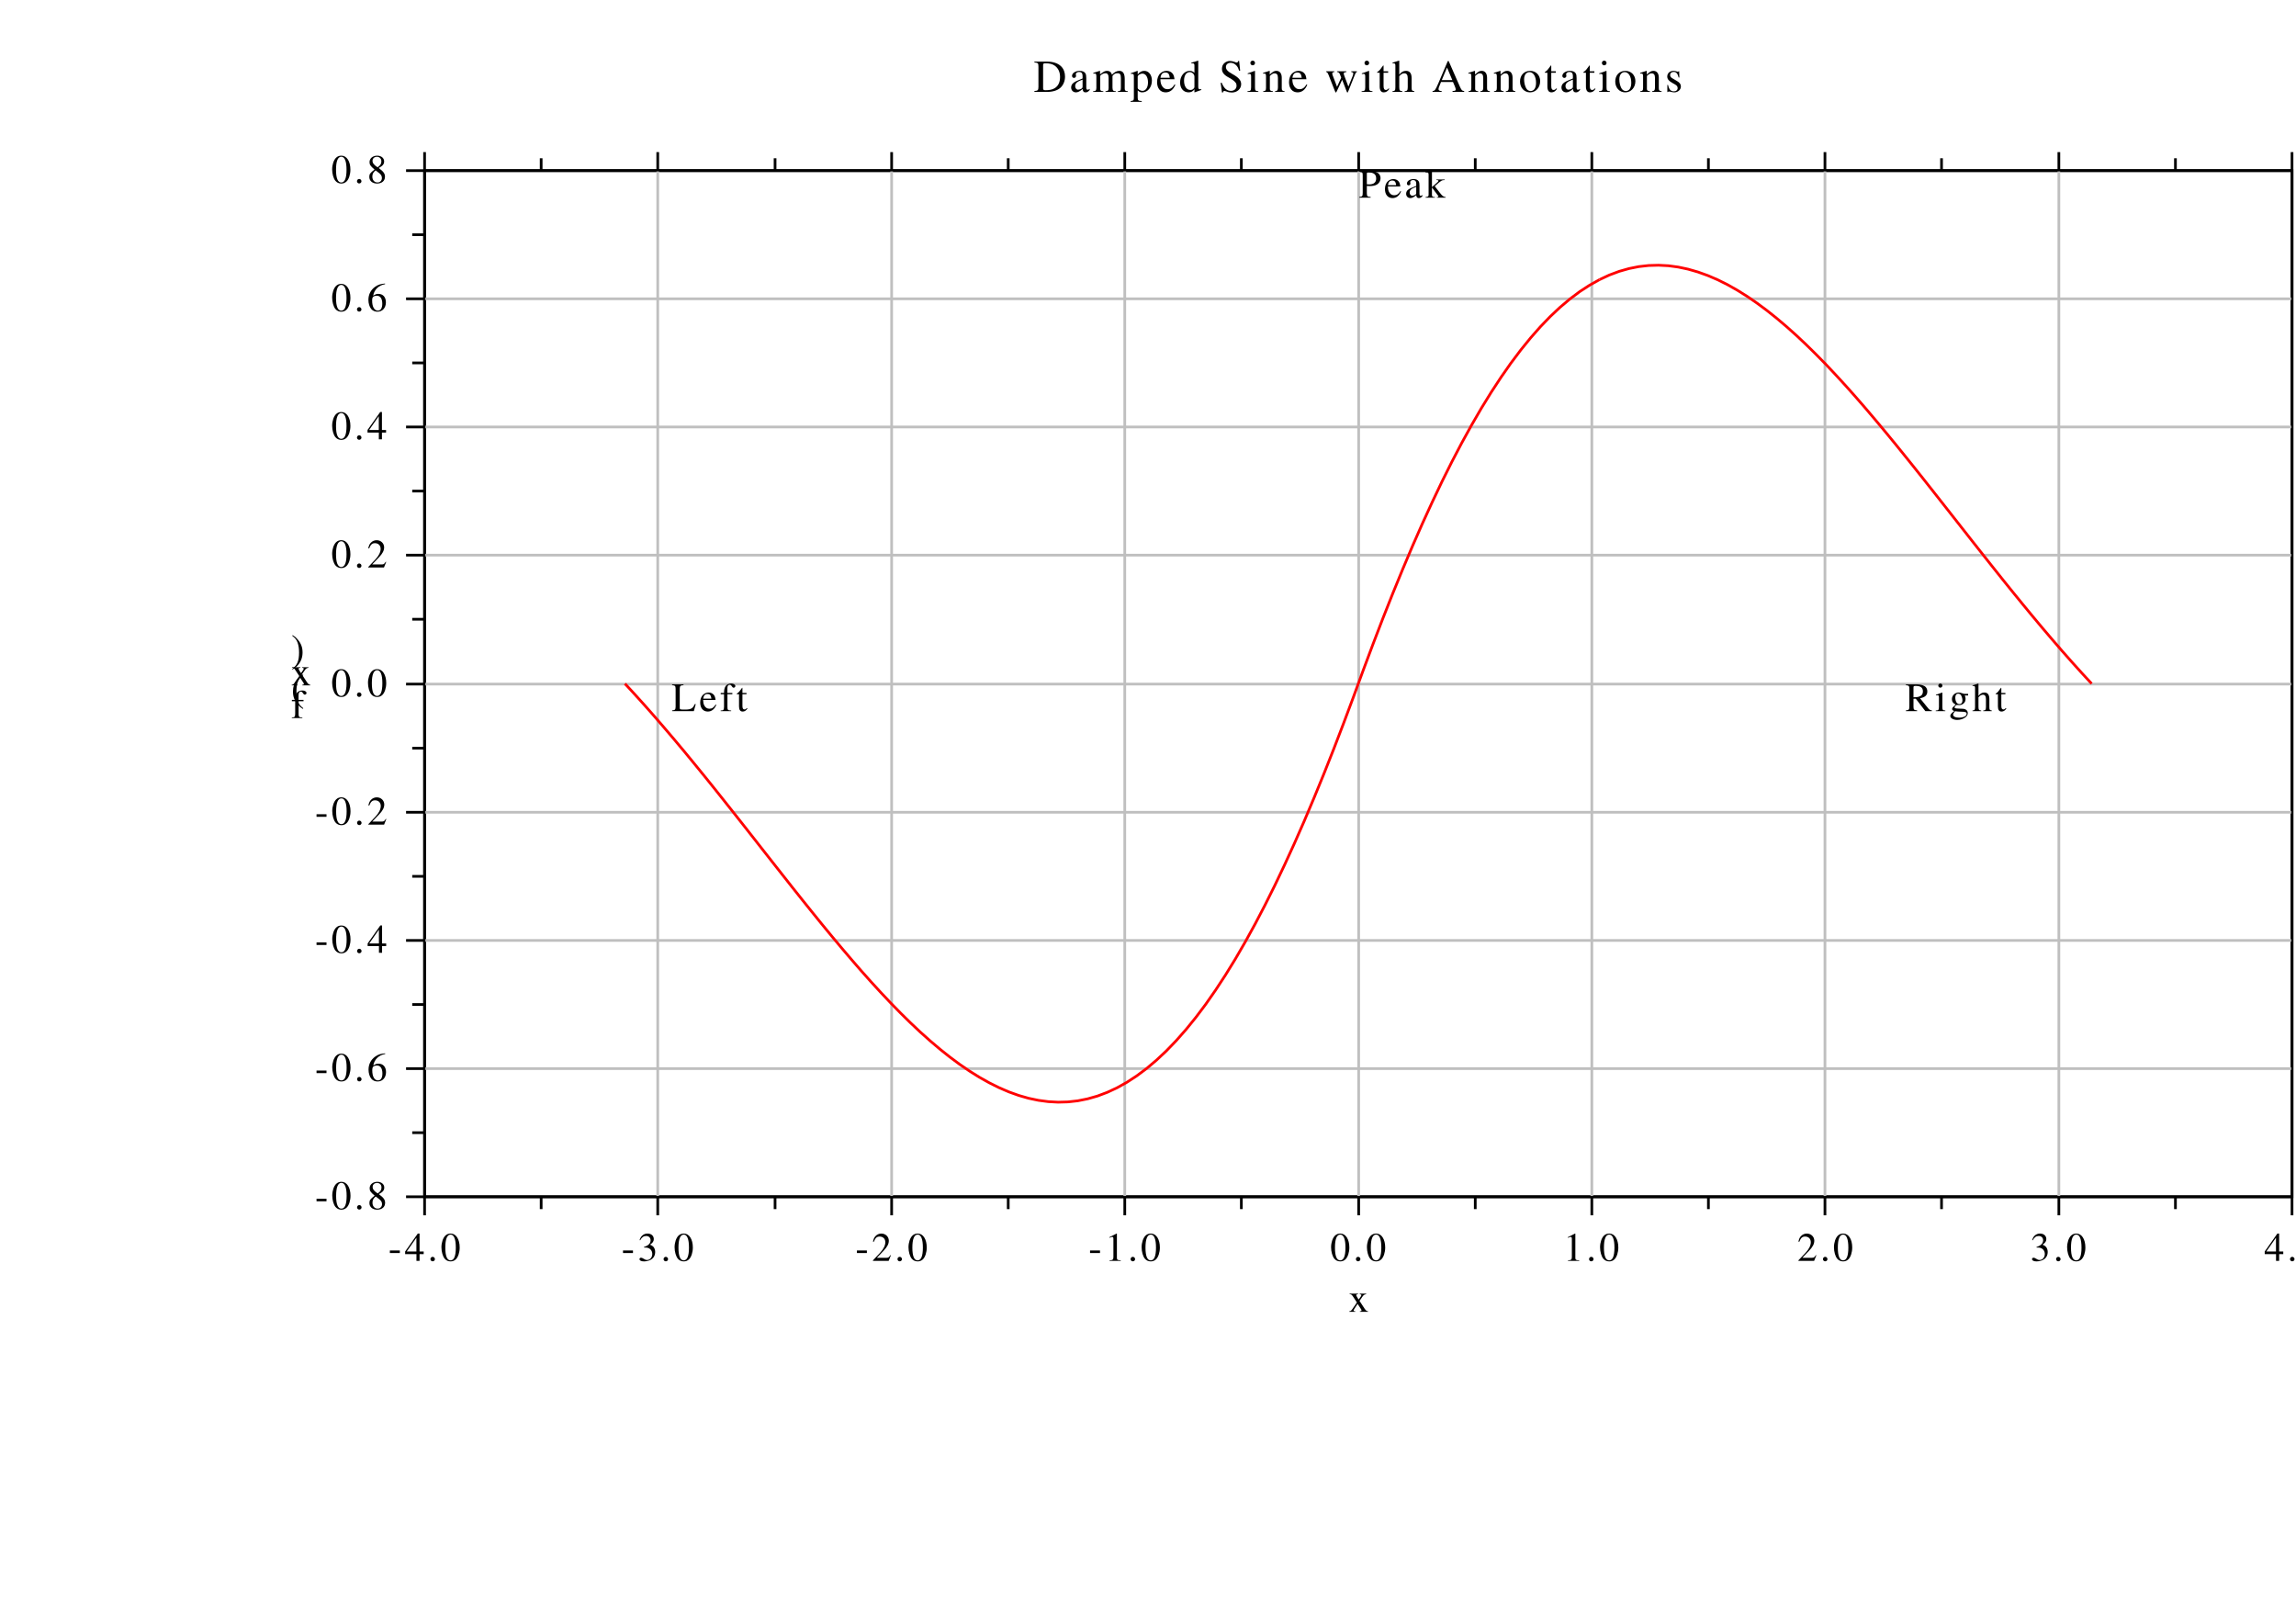
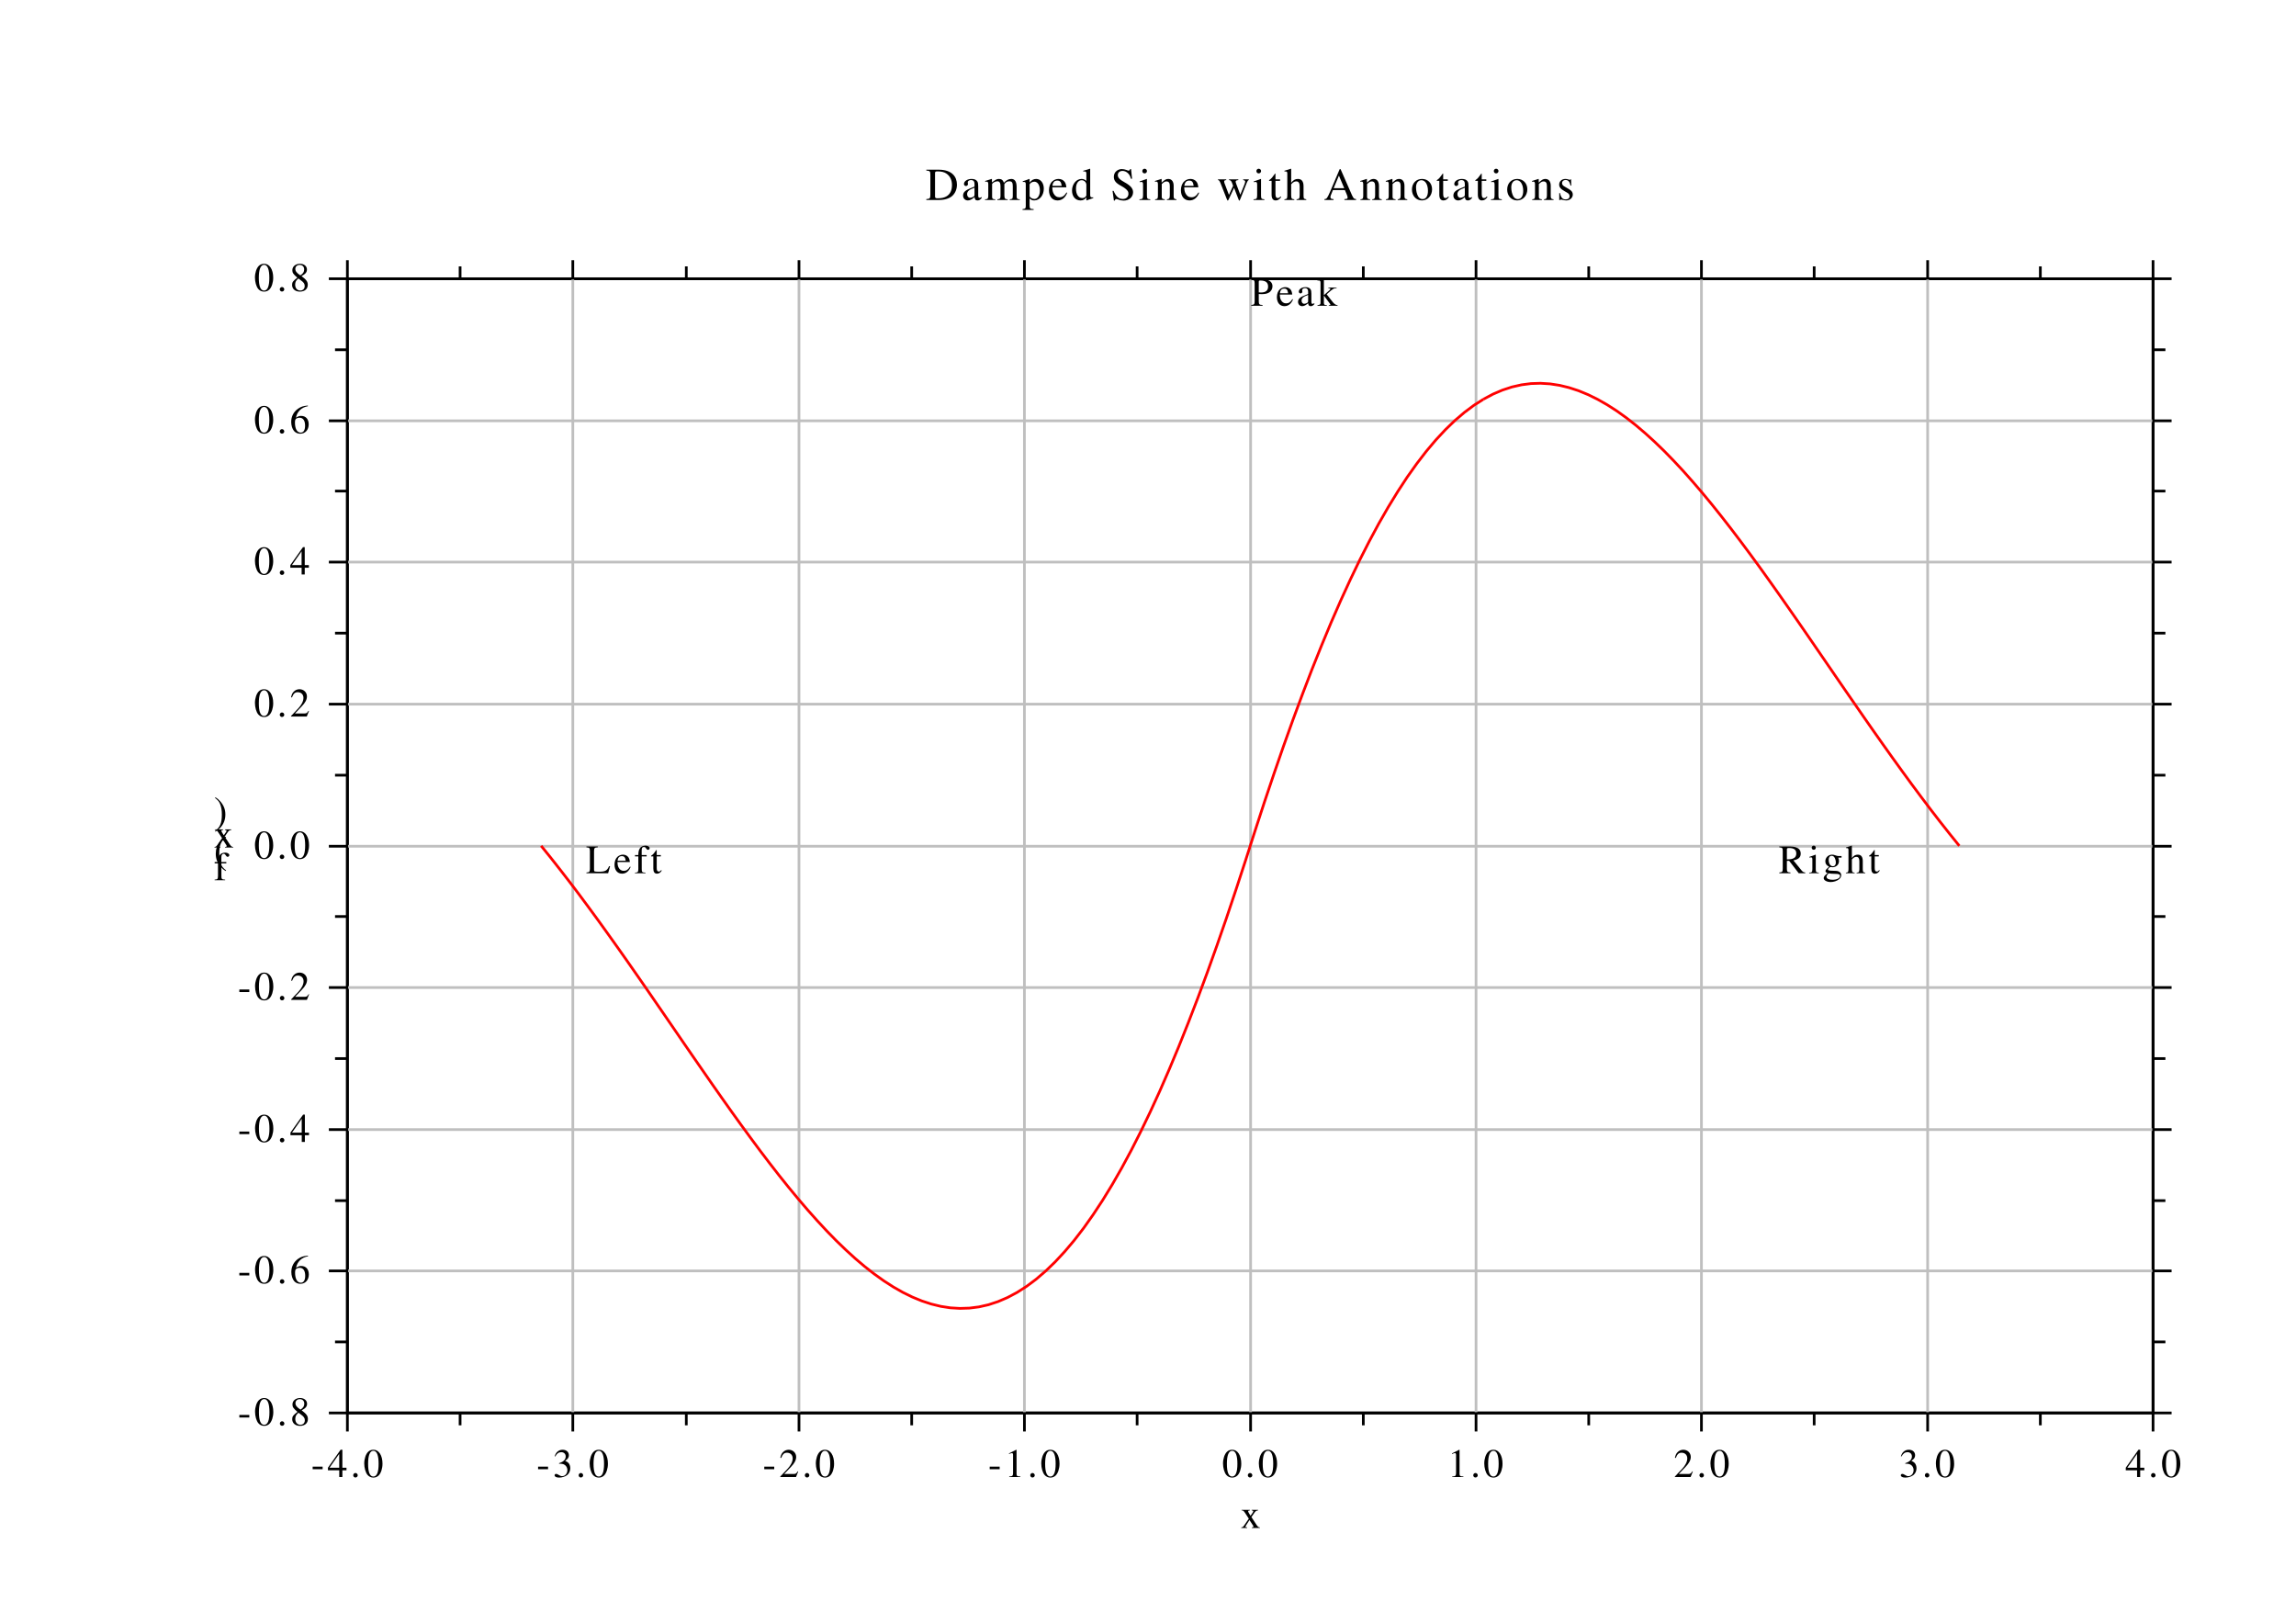
<svg xmlns="http://www.w3.org/2000/svg" width="853" height="603">
  <g fill="none" stroke="#000000" stroke-width="1.000">
-     <line x1="157.74" y1="444.55" x2="851.52" y2="444.55" />
-     <line x1="157.74" y1="444.55" x2="157.74" y2="451.43" />
-     <line x1="201.05" y1="449.13" x2="201.05" y2="444.55" />
-     <line x1="244.36" y1="444.55" x2="244.36" y2="451.43" />
-     <line x1="287.95" y1="449.13" x2="287.95" y2="444.55" />
-     <line x1="331.26" y1="444.55" x2="331.26" y2="451.43" />
-     <line x1="374.57" y1="449.13" x2="374.57" y2="444.55" />
-     <line x1="417.87" y1="444.55" x2="417.87" y2="451.43" />
-     <line x1="461.18" y1="449.13" x2="461.18" y2="444.55" />
-     <line x1="504.77" y1="444.55" x2="504.77" y2="451.43" />
-     <line x1="548.08" y1="449.13" x2="548.08" y2="444.55" />
-     <line x1="591.39" y1="444.55" x2="591.39" y2="451.43" />
-     <line x1="634.70" y1="449.13" x2="634.70" y2="444.55" />
-     <line x1="678.00" y1="444.55" x2="678.00" y2="451.43" />
-     <line x1="721.31" y1="449.13" x2="721.31" y2="444.55" />
-     <line x1="764.90" y1="444.55" x2="764.90" y2="451.43" />
-     <line x1="808.21" y1="449.13" x2="808.21" y2="444.55" />
-   </g>
-   <g font-family="Times" font-weight="normal" font-style="normal" font-size="15" stroke="none" fill="#000000">
-     <text x="144.26" y="468.35">-</text>
-     <text x="150.33" y="468.35">4</text>
-     <text x="158.86" y="468.35">.</text>
-     <text x="163.64" y="468.35">0</text>
-     <text x="230.88" y="468.35">-</text>
-     <text x="236.94" y="468.35">3</text>
-     <text x="245.48" y="468.35">.</text>
-     <text x="250.26" y="468.35">0</text>
-     <text x="317.78" y="468.35">-</text>
-     <text x="323.85" y="468.35">2</text>
-     <text x="332.38" y="468.35">.</text>
-     <text x="337.16" y="468.35">0</text>
-     <text x="404.39" y="468.35">-</text>
-     <text x="410.46" y="468.35">1</text>
-     <text x="418.99" y="468.35">.</text>
-     <text x="423.77" y="468.35">0</text>
-     <text x="494.16" y="468.35">0</text>
-     <text x="502.69" y="468.35">.</text>
-     <text x="507.48" y="468.35">0</text>
-     <text x="580.78" y="468.35">1</text>
-     <text x="589.31" y="468.35">.</text>
-     <text x="594.09" y="468.35">0</text>
-     <text x="667.68" y="468.35">2</text>
-     <text x="676.21" y="468.35">.</text>
-     <text x="680.99" y="468.35">0</text>
-     <text x="754.29" y="468.35">3</text>
-     <text x="762.82" y="468.35">.</text>
-     <text x="767.61" y="468.35">0</text>
-     <text x="841.19" y="468.35">4</text>
-     <text x="849.73" y="468.35">.</text>
-     <text x="854.51" y="468.35">0</text>
-   </g>
-   <g font-family="Times" font-weight="normal" font-style="normal" font-size="15" stroke="none" fill="#000000">
-     <text x="501.05" y="487.28">x</text>
+     <line x1="129.06" y1="524.85" x2="799.89" y2="524.85" />
+     <line x1="129.06" y1="524.85" x2="129.06" y2="531.73" />
+     <line x1="170.93" y1="529.44" x2="170.93" y2="524.85" />
+     <line x1="212.81" y1="524.85" x2="212.81" y2="531.73" />
+     <line x1="254.97" y1="529.44" x2="254.97" y2="524.85" />
+     <line x1="296.84" y1="524.85" x2="296.84" y2="531.73" />
+     <line x1="338.71" y1="529.44" x2="338.71" y2="524.85" />
+     <line x1="380.59" y1="524.85" x2="380.59" y2="531.73" />
+     <line x1="422.46" y1="529.44" x2="422.46" y2="524.85" />
+     <line x1="464.62" y1="524.85" x2="464.62" y2="531.73" />
+     <line x1="506.49" y1="529.44" x2="506.49" y2="524.85" />
+     <line x1="548.37" y1="524.85" x2="548.37" y2="531.73" />
+     <line x1="590.24" y1="529.44" x2="590.24" y2="524.85" />
+     <line x1="632.11" y1="524.85" x2="632.11" y2="531.73" />
+     <line x1="673.99" y1="529.44" x2="673.99" y2="524.85" />
+     <line x1="716.15" y1="524.85" x2="716.15" y2="531.73" />
+     <line x1="758.02" y1="529.44" x2="758.02" y2="524.85" />
+   </g>
+   <g font-family="Times" font-weight="normal" font-style="normal" font-size="15" stroke="none" fill="#000000">
+     <text x="115.58" y="548.65">-</text>
+     <text x="121.65" y="548.65">4</text>
+     <text x="130.18" y="548.65">.</text>
+     <text x="134.96" y="548.65">0</text>
+     <text x="199.33" y="548.65">-</text>
+     <text x="205.40" y="548.65">3</text>
+     <text x="213.93" y="548.65">.</text>
+     <text x="218.71" y="548.65">0</text>
+     <text x="283.36" y="548.65">-</text>
+     <text x="289.43" y="548.65">2</text>
+     <text x="297.96" y="548.65">.</text>
+     <text x="302.74" y="548.65">0</text>
+     <text x="367.11" y="548.65">-</text>
+     <text x="373.18" y="548.65">1</text>
+     <text x="381.71" y="548.65">.</text>
+     <text x="386.49" y="548.65">0</text>
+     <text x="454.01" y="548.65">0</text>
+     <text x="462.54" y="548.65">.</text>
+     <text x="467.32" y="548.65">0</text>
+     <text x="537.76" y="548.65">1</text>
+     <text x="546.29" y="548.65">.</text>
+     <text x="551.07" y="548.65">0</text>
+     <text x="621.79" y="548.65">2</text>
+     <text x="630.32" y="548.65">.</text>
+     <text x="635.10" y="548.65">0</text>
+     <text x="705.54" y="548.65">3</text>
+     <text x="714.07" y="548.65">.</text>
+     <text x="718.85" y="548.65">0</text>
+     <text x="789.57" y="548.65">4</text>
+     <text x="798.10" y="548.65">.</text>
+     <text x="802.88" y="548.65">0</text>
+   </g>
+   <g font-family="Times" font-weight="normal" font-style="normal" font-size="15" stroke="none" fill="#000000">
+     <text x="460.89" y="567.58">x</text>
  </g>
  <g fill="none" stroke="#000000" stroke-width="1.000">
-     <line x1="851.52" y1="444.55" x2="851.52" y2="451.43" />
-     <line x1="157.74" y1="444.55" x2="157.74" y2="63.38" />
-     <line x1="150.86" y1="444.55" x2="157.74" y2="444.55" />
-     <line x1="157.74" y1="420.74" x2="153.15" y2="420.74" />
-     <line x1="150.86" y1="396.94" x2="157.74" y2="396.94" />
-     <line x1="157.74" y1="373.13" x2="153.15" y2="373.13" />
-     <line x1="150.86" y1="349.33" x2="157.74" y2="349.33" />
-     <line x1="157.74" y1="325.52" x2="153.15" y2="325.52" />
-     <line x1="150.86" y1="301.72" x2="157.74" y2="301.72" />
-     <line x1="157.74" y1="277.91" x2="153.15" y2="277.91" />
-     <line x1="150.86" y1="254.11" x2="157.74" y2="254.11" />
-     <line x1="157.74" y1="230.02" x2="153.15" y2="230.02" />
-     <line x1="150.86" y1="206.21" x2="157.74" y2="206.21" />
-     <line x1="157.74" y1="182.41" x2="153.15" y2="182.41" />
-     <line x1="150.86" y1="158.60" x2="157.74" y2="158.60" />
-     <line x1="157.74" y1="134.80" x2="153.15" y2="134.80" />
-     <line x1="150.86" y1="110.99" x2="157.74" y2="110.99" />
-     <line x1="157.74" y1="87.19" x2="153.15" y2="87.19" />
-   </g>
-   <g font-family="Times" font-weight="normal" font-style="normal" font-size="15" stroke="none" fill="#000000">
-     <text x="117.02" y="449.13">-</text>
-     <text x="123.08" y="449.13">0</text>
-     <text x="131.61" y="449.13">.</text>
-     <text x="136.40" y="449.13">8</text>
-     <text x="117.02" y="401.52">-</text>
-     <text x="123.08" y="401.52">0</text>
-     <text x="131.61" y="401.52">.</text>
-     <text x="136.40" y="401.52">6</text>
-     <text x="117.02" y="353.92">-</text>
-     <text x="123.08" y="353.92">0</text>
-     <text x="131.61" y="353.92">.</text>
-     <text x="136.40" y="353.92">4</text>
-     <text x="117.02" y="306.31">-</text>
-     <text x="123.08" y="306.31">0</text>
-     <text x="131.61" y="306.31">.</text>
-     <text x="136.40" y="306.31">2</text>
-     <text x="123.04" y="258.70">0</text>
-     <text x="131.57" y="258.70">.</text>
-     <text x="136.35" y="258.70">0</text>
-     <text x="123.04" y="210.80">0</text>
-     <text x="131.57" y="210.80">.</text>
-     <text x="136.35" y="210.80">2</text>
-     <text x="123.04" y="163.19">0</text>
-     <text x="131.57" y="163.19">.</text>
-     <text x="136.35" y="163.19">4</text>
-     <text x="123.04" y="115.58">0</text>
-     <text x="131.57" y="115.58">.</text>
-     <text x="136.35" y="115.58">6</text>
-     <text x="123.04" y="67.97">0</text>
-     <text x="131.57" y="67.97">.</text>
-     <text x="136.35" y="67.97">8</text>
-   </g>
-   <g font-family="Times" font-weight="normal" font-style="normal" font-size="15" stroke="none" fill="#000000">
-     <text x="108.12" y="266.73" rotate="-90">f</text>
-     <text x="108.12" y="260.66" rotate="-90">(</text>
-     <text x="108.12" y="254.59" rotate="-90">x</text>
-     <text x="108.12" y="246.06" rotate="-90">)</text>
+     <line x1="799.89" y1="524.85" x2="799.89" y2="531.73" />
+     <line x1="129.06" y1="524.85" x2="129.06" y2="103.54" />
+     <line x1="122.18" y1="524.85" x2="129.06" y2="524.85" />
+     <line x1="129.06" y1="498.46" x2="124.47" y2="498.46" />
+     <line x1="122.18" y1="472.08" x2="129.06" y2="472.08" />
+     <line x1="129.06" y1="445.98" x2="124.47" y2="445.98" />
+     <line x1="122.18" y1="419.59" x2="129.06" y2="419.59" />
+     <line x1="129.06" y1="393.21" x2="124.47" y2="393.21" />
+     <line x1="122.18" y1="366.82" x2="129.06" y2="366.82" />
+     <line x1="129.06" y1="340.44" x2="124.47" y2="340.44" />
+     <line x1="122.18" y1="314.34" x2="129.06" y2="314.34" />
+     <line x1="129.06" y1="287.95" x2="124.47" y2="287.95" />
+     <line x1="122.18" y1="261.56" x2="129.06" y2="261.56" />
+     <line x1="129.06" y1="235.18" x2="124.47" y2="235.18" />
+     <line x1="122.18" y1="208.79" x2="129.06" y2="208.79" />
+     <line x1="129.06" y1="182.41" x2="124.47" y2="182.41" />
+     <line x1="122.18" y1="156.31" x2="129.06" y2="156.31" />
+     <line x1="129.06" y1="129.92" x2="124.47" y2="129.92" />
+   </g>
+   <g font-family="Times" font-weight="normal" font-style="normal" font-size="15" stroke="none" fill="#000000">
+     <text x="88.34" y="529.44">-</text>
+     <text x="94.40" y="529.44">0</text>
+     <text x="102.93" y="529.44">.</text>
+     <text x="107.72" y="529.44">8</text>
+     <text x="88.34" y="476.67">-</text>
+     <text x="94.40" y="476.67">0</text>
+     <text x="102.93" y="476.67">.</text>
+     <text x="107.72" y="476.67">6</text>
+     <text x="88.34" y="424.18">-</text>
+     <text x="94.40" y="424.18">0</text>
+     <text x="102.93" y="424.18">.</text>
+     <text x="107.72" y="424.18">4</text>
+     <text x="88.34" y="371.41">-</text>
+     <text x="94.40" y="371.41">0</text>
+     <text x="102.93" y="371.41">.</text>
+     <text x="107.72" y="371.41">2</text>
+     <text x="94.36" y="318.93">0</text>
+     <text x="102.89" y="318.93">.</text>
+     <text x="107.67" y="318.93">0</text>
+     <text x="94.36" y="266.15">0</text>
+     <text x="102.89" y="266.15">.</text>
+     <text x="107.67" y="266.15">2</text>
+     <text x="94.36" y="213.38">0</text>
+     <text x="102.89" y="213.38">.</text>
+     <text x="107.67" y="213.38">4</text>
+     <text x="94.36" y="160.90">0</text>
+     <text x="102.89" y="160.90">.</text>
+     <text x="107.67" y="160.90">6</text>
+     <text x="94.36" y="108.12">0</text>
+     <text x="102.89" y="108.12">.</text>
+     <text x="107.67" y="108.12">8</text>
+   </g>
+   <g font-family="Times" font-weight="normal" font-style="normal" font-size="15" stroke="none" fill="#000000">
+     <text x="79.44" y="326.96" rotate="-90">f</text>
+     <text x="79.44" y="320.89" rotate="-90">(</text>
+     <text x="79.44" y="314.82" rotate="-90">x</text>
+     <text x="79.44" y="306.29" rotate="-90">)</text>
  </g>
  <g fill="none" stroke="#000000" stroke-width="1.000">
-     <line x1="150.86" y1="63.38" x2="157.74" y2="63.38" />
-     <line x1="157.74" y1="63.38" x2="851.52" y2="63.38" />
-     <line x1="157.74" y1="63.38" x2="157.74" y2="56.50" />
-     <line x1="201.05" y1="58.79" x2="201.05" y2="63.38" />
-     <line x1="244.36" y1="63.38" x2="244.36" y2="56.50" />
-     <line x1="287.95" y1="58.79" x2="287.95" y2="63.38" />
-     <line x1="331.26" y1="63.38" x2="331.26" y2="56.50" />
-     <line x1="374.57" y1="58.79" x2="374.57" y2="63.38" />
-     <line x1="417.87" y1="63.38" x2="417.87" y2="56.50" />
-     <line x1="461.18" y1="58.79" x2="461.18" y2="63.38" />
-     <line x1="504.77" y1="63.38" x2="504.77" y2="56.50" />
-     <line x1="548.08" y1="58.79" x2="548.08" y2="63.38" />
-     <line x1="591.39" y1="63.38" x2="591.39" y2="56.50" />
-     <line x1="634.70" y1="58.79" x2="634.70" y2="63.38" />
-     <line x1="678.00" y1="63.38" x2="678.00" y2="56.50" />
-     <line x1="721.31" y1="58.79" x2="721.31" y2="63.38" />
-     <line x1="764.90" y1="63.38" x2="764.90" y2="56.50" />
-     <line x1="808.21" y1="58.79" x2="808.21" y2="63.38" />
-     <line x1="851.52" y1="63.38" x2="851.52" y2="56.50" />
-     <line x1="851.52" y1="444.55" x2="851.52" y2="63.38" />
-     <line x1="851.52" y1="444.55" x2="851.52" y2="444.55" />
-     <line x1="851.52" y1="420.74" x2="851.52" y2="420.74" />
-     <line x1="851.52" y1="396.94" x2="851.52" y2="396.94" />
-     <line x1="851.52" y1="373.13" x2="851.52" y2="373.13" />
-     <line x1="851.52" y1="349.33" x2="851.52" y2="349.33" />
-     <line x1="851.52" y1="325.52" x2="851.52" y2="325.52" />
-     <line x1="851.52" y1="301.72" x2="851.52" y2="301.72" />
-     <line x1="851.52" y1="277.91" x2="851.52" y2="277.91" />
-     <line x1="851.52" y1="254.11" x2="851.52" y2="254.11" />
-     <line x1="851.52" y1="230.02" x2="851.52" y2="230.02" />
-     <line x1="851.52" y1="206.21" x2="851.52" y2="206.21" />
-     <line x1="851.52" y1="182.41" x2="851.52" y2="182.41" />
-     <line x1="851.52" y1="158.60" x2="851.52" y2="158.60" />
-     <line x1="851.52" y1="134.80" x2="851.52" y2="134.80" />
-     <line x1="851.52" y1="110.99" x2="851.52" y2="110.99" />
-     <line x1="851.52" y1="87.19" x2="851.52" y2="87.19" />
-     <line x1="851.52" y1="63.38" x2="851.52" y2="63.38" />
-     <polyline points="  157.74, 63.38 851.52, 63.38 851.52, 444.55 157.74, 444.55 157.74, 63.38" />
+     <line x1="122.18" y1="103.54" x2="129.06" y2="103.54" />
+     <line x1="129.06" y1="103.54" x2="799.89" y2="103.54" />
+     <line x1="129.06" y1="103.54" x2="129.06" y2="96.65" />
+     <line x1="170.93" y1="98.95" x2="170.93" y2="103.54" />
+     <line x1="212.81" y1="103.54" x2="212.81" y2="96.65" />
+     <line x1="254.97" y1="98.95" x2="254.97" y2="103.54" />
+     <line x1="296.84" y1="103.54" x2="296.84" y2="96.65" />
+     <line x1="338.71" y1="98.95" x2="338.71" y2="103.54" />
+     <line x1="380.59" y1="103.54" x2="380.59" y2="96.65" />
+     <line x1="422.46" y1="98.95" x2="422.46" y2="103.54" />
+     <line x1="464.62" y1="103.54" x2="464.62" y2="96.65" />
+     <line x1="506.49" y1="98.95" x2="506.49" y2="103.54" />
+     <line x1="548.37" y1="103.54" x2="548.37" y2="96.65" />
+     <line x1="590.24" y1="98.95" x2="590.24" y2="103.54" />
+     <line x1="632.11" y1="103.54" x2="632.11" y2="96.65" />
+     <line x1="673.99" y1="98.95" x2="673.99" y2="103.54" />
+     <line x1="716.15" y1="103.54" x2="716.15" y2="96.65" />
+     <line x1="758.02" y1="98.95" x2="758.02" y2="103.54" />
+     <line x1="799.89" y1="103.54" x2="799.89" y2="96.65" />
+     <line x1="799.89" y1="524.85" x2="799.89" y2="103.54" />
+     <line x1="806.78" y1="524.85" x2="799.89" y2="524.85" />
+     <line x1="799.89" y1="498.46" x2="804.48" y2="498.46" />
+     <line x1="806.78" y1="472.08" x2="799.89" y2="472.08" />
+     <line x1="799.89" y1="445.98" x2="804.48" y2="445.98" />
+     <line x1="806.78" y1="419.59" x2="799.89" y2="419.59" />
+     <line x1="799.89" y1="393.21" x2="804.48" y2="393.21" />
+     <line x1="806.78" y1="366.82" x2="799.89" y2="366.82" />
+     <line x1="799.89" y1="340.44" x2="804.48" y2="340.44" />
+     <line x1="806.78" y1="314.34" x2="799.89" y2="314.34" />
+     <line x1="799.89" y1="287.95" x2="804.48" y2="287.95" />
+     <line x1="806.78" y1="261.56" x2="799.89" y2="261.56" />
+     <line x1="799.89" y1="235.18" x2="804.48" y2="235.18" />
+     <line x1="806.78" y1="208.79" x2="799.89" y2="208.79" />
+     <line x1="799.89" y1="182.41" x2="804.48" y2="182.41" />
+     <line x1="806.78" y1="156.31" x2="799.89" y2="156.31" />
+     <line x1="799.89" y1="129.92" x2="804.48" y2="129.92" />
+     <line x1="806.78" y1="103.54" x2="799.89" y2="103.54" />
+     <polyline points="  129.06, 103.54 799.89, 103.54 799.89, 524.85 129.06, 524.85 129.06, 103.54" />
  </g>
  <g fill="none" stroke="#bfbfbf" stroke-width="1.000">
-     <line x1="244.36" y1="63.67" x2="244.36" y2="444.26" />
-     <line x1="331.26" y1="444.26" x2="331.26" y2="63.67" />
-     <line x1="417.87" y1="63.67" x2="417.87" y2="444.26" />
-     <line x1="504.77" y1="444.26" x2="504.77" y2="63.67" />
-     <line x1="591.39" y1="63.67" x2="591.39" y2="444.26" />
-     <line x1="678.00" y1="444.26" x2="678.00" y2="63.67" />
-     <line x1="764.90" y1="63.67" x2="764.90" y2="444.26" />
-     <line x1="158.03" y1="396.94" x2="851.23" y2="396.94" />
-     <line x1="851.23" y1="349.33" x2="158.03" y2="349.33" />
-     <line x1="158.03" y1="301.72" x2="851.23" y2="301.72" />
-     <line x1="851.23" y1="254.11" x2="158.03" y2="254.11" />
-     <line x1="158.03" y1="206.21" x2="851.23" y2="206.21" />
-     <line x1="851.23" y1="158.60" x2="158.03" y2="158.60" />
-     <line x1="158.03" y1="110.99" x2="851.23" y2="110.99" />
+     <line x1="212.81" y1="103.82" x2="212.81" y2="524.56" />
+     <line x1="296.84" y1="524.56" x2="296.84" y2="103.82" />
+     <line x1="380.59" y1="103.82" x2="380.59" y2="524.56" />
+     <line x1="464.62" y1="524.56" x2="464.62" y2="103.82" />
+     <line x1="548.37" y1="103.82" x2="548.37" y2="524.56" />
+     <line x1="632.11" y1="524.56" x2="632.11" y2="103.82" />
+     <line x1="716.15" y1="103.82" x2="716.15" y2="524.56" />
+     <line x1="129.35" y1="472.08" x2="799.61" y2="472.08" />
+     <line x1="799.61" y1="419.59" x2="129.35" y2="419.59" />
+     <line x1="129.35" y1="366.82" x2="799.61" y2="366.82" />
+     <line x1="799.61" y1="314.34" x2="129.35" y2="314.34" />
+     <line x1="129.35" y1="261.56" x2="799.61" y2="261.56" />
+     <line x1="799.61" y1="208.79" x2="129.35" y2="208.79" />
+     <line x1="129.35" y1="156.31" x2="799.61" y2="156.31" />
  </g>
  <g fill="none" stroke="#ff0000" stroke-width="1.000">
-     <polyline points="  232.18, 253.96 235.84, 257.93 239.50, 261.98 243.16, 266.13 246.81, 270.36  250.47, 274.66 254.13, 279.03 257.78, 283.47 261.44, 287.96 265.10, 292.50  268.75, 297.08 272.41, 301.70 276.07, 306.33 279.73, 310.99 283.38, 315.65  287.04, 320.31 290.70, 324.96 294.35, 329.59 298.01, 334.19 301.67, 338.75  305.32, 343.26 308.98, 347.71 312.64, 352.09 316.30, 356.39 319.95, 360.60  323.61, 364.71 327.27, 368.70 330.92, 372.57 334.58, 376.31 338.24, 379.91  341.89, 383.35 345.55, 386.62 349.21, 389.72 352.87, 392.63 356.52, 395.34  360.18, 397.85 363.84, 400.14 367.49, 402.19 371.15, 404.01 374.81, 405.59  378.46, 406.90 382.12, 407.95 385.78, 408.72 389.44, 409.21 393.09, 409.41  396.75, 409.31 400.41, 408.90 404.06, 408.17 407.72, 407.13 411.38, 405.75  415.03, 404.05 418.69, 402.00 422.35, 399.61 426.01, 396.88 429.66, 393.79  433.32, 390.36 436.98, 386.56 440.63, 382.41 444.29, 377.90 447.95, 373.03  451.60, 367.80 455.26, 362.21 458.92, 356.27 462.57, 349.98 466.23, 343.34  469.89, 336.35 473.55, 329.02 477.20, 321.35 480.86, 313.36 484.52, 305.04  488.17, 296.41 491.83, 287.48 495.49, 278.25 499.14, 268.74 502.80, 258.96  506.46, 248.97 510.12, 239.19 513.77, 229.68 517.43, 220.45 521.09, 211.52  524.74, 202.89 528.40, 194.57 532.06, 186.58 535.71, 178.91 539.37, 171.58  543.03, 164.59 546.69, 157.95 550.34, 151.65 554.00, 145.71 557.66, 140.13  561.31, 134.90 564.97, 130.03 568.63, 125.52 572.28, 121.37 575.94, 117.57  579.60, 114.13 583.26, 111.05 586.91, 108.31 590.57, 105.93 594.23, 103.88" />
-     <polyline points="  594.23, 103.88 597.88, 102.17 601.54, 100.80 605.20, 99.76 608.85, 99.03  612.51, 98.62 616.17, 98.52 619.83, 98.71 623.48, 99.20 627.14, 99.98  630.80, 101.03 634.45, 102.34 638.11, 103.91 641.77, 105.73 645.42, 107.79  649.08, 110.08 652.74, 112.59 656.40, 115.30 660.05, 118.21 663.71, 121.31  667.37, 124.58 671.02, 128.02 674.68, 131.62 678.34, 135.35 681.99, 139.23  685.65, 143.22 689.31, 147.33 692.97, 151.54 696.62, 155.84 700.28, 160.22  703.94, 164.67 707.59, 169.18 711.25, 173.74 714.91, 178.34 718.56, 182.97  722.22, 187.62 725.88, 192.28 729.54, 196.94 733.19, 201.59 736.85, 206.23  740.51, 210.85 744.16, 215.43 747.82, 219.97 751.48, 224.46 755.13, 228.89  758.79, 233.27 762.45, 237.57 766.10, 241.80 769.76, 245.94 773.42, 250.00  777.08, 253.96" />
-   </g>
-   <g font-family="Times" font-weight="normal" font-style="normal" font-size="15" stroke="none" fill="#000000">
-     <text x="504.77" y="73.42">P</text>
-     <text x="514.16" y="73.42">e</text>
-     <text x="521.84" y="73.42">a</text>
-     <text x="529.51" y="73.42">k</text>
-   </g>
-   <g font-family="Times" font-weight="normal" font-style="normal" font-size="15" stroke="none" fill="#000000">
-     <text x="249.52" y="264.15">L</text>
-     <text x="259.76" y="264.15">e</text>
-     <text x="267.44" y="264.15">f</text>
-     <text x="273.51" y="264.15">t</text>
-   </g>
-   <g font-family="Times" font-weight="normal" font-style="normal" font-size="15" stroke="none" fill="#000000">
-     <text x="707.83" y="264.15">R</text>
-     <text x="718.93" y="264.15">i</text>
-     <text x="724.14" y="264.15">g</text>
-     <text x="732.67" y="264.15">h</text>
-     <text x="741.21" y="264.15">t</text>
+     <polyline points="  201.04, 314.19 204.58, 318.57 208.11, 323.06 211.65, 327.64 215.19, 332.31  218.72, 337.07 222.26, 341.90 225.79, 346.81 229.33, 351.77 232.87, 356.79  236.40, 361.85 239.94, 366.95 243.47, 372.08 247.01, 377.22 250.55, 382.38  254.08, 387.53 257.62, 392.67 261.16, 397.78 264.69, 402.87 268.23, 407.91  271.76, 412.89 275.30, 417.81 278.84, 422.65 282.37, 427.41 285.91, 432.06  289.44, 436.60 292.98, 441.02 296.52, 445.30 300.05, 449.43 303.59, 453.40  307.12, 457.21 310.66, 460.83 314.20, 464.25 317.73, 467.47 321.27, 470.47  324.80, 473.23 328.34, 475.76 331.88, 478.04 335.41, 480.05 338.95, 481.79  342.48, 483.24 346.02, 484.40 349.56, 485.26 353.09, 485.80 356.63, 486.01  360.16, 485.90 363.70, 485.45 367.24, 484.65 370.77, 483.49 374.31, 481.97  377.84, 480.09 381.38, 477.83 384.92, 475.19 388.45, 472.16 391.99, 468.75  395.52, 464.95 399.06, 460.76 402.60, 456.17 406.13, 451.18 409.67, 445.80  413.21, 440.02 416.74, 433.85 420.28, 427.28 423.81, 420.32 427.35, 412.98  430.89, 405.25 434.42, 397.15 437.96, 388.68 441.49, 379.84 445.03, 370.65  448.57, 361.11 452.10, 351.24 455.64, 341.04 459.17, 330.52 462.71, 319.71  466.25, 308.68 469.78, 297.86 473.32, 287.35 476.85, 277.15 480.39, 267.27  483.93, 257.74 487.46, 248.54 491.00, 239.71 494.53, 231.23 498.07, 223.13  501.61, 215.41 505.14, 208.06 508.68, 201.11 512.21, 194.54 515.75, 188.37  519.29, 182.59 522.82, 177.20 526.36, 172.22 529.89, 167.63 533.43, 163.43  536.97, 159.63 540.50, 156.22 544.04, 153.20 547.57, 150.56 551.11, 148.30" />
+     <polyline points="  551.11, 148.30 554.65, 146.41 558.18, 144.90 561.72, 143.74 565.26, 142.94  568.79, 142.48 572.33, 142.37 575.86, 142.59 579.40, 143.13 582.94, 143.99  586.47, 145.14 590.01, 146.60 593.54, 148.34 597.08, 150.35 600.62, 152.62  604.15, 155.15 607.69, 157.92 611.22, 160.92 614.76, 164.14 618.30, 167.56  621.83, 171.18 625.37, 174.98 628.90, 178.96 632.44, 183.09 635.98, 187.37  639.51, 191.79 643.05, 196.33 646.58, 200.98 650.12, 205.73 653.66, 210.57  657.19, 215.49 660.73, 220.48 664.26, 225.52 667.80, 230.60 671.34, 235.72  674.87, 240.86 678.41, 246.01 681.94, 251.16 685.48, 256.31 689.02, 261.43  692.55, 266.53 696.09, 271.60 699.62, 276.61 703.16, 281.58 706.70, 286.48  710.23, 291.32 713.77, 296.07 717.31, 300.75 720.84, 305.33 724.38, 309.81  727.91, 314.19" />
+   </g>
+   <g font-family="Times" font-weight="normal" font-style="normal" font-size="15" stroke="none" fill="#000000">
+     <text x="464.62" y="113.57">P</text>
+     <text x="474.01" y="113.57">e</text>
+     <text x="481.68" y="113.57">a</text>
+     <text x="489.36" y="113.57">k</text>
+   </g>
+   <g font-family="Times" font-weight="normal" font-style="normal" font-size="15" stroke="none" fill="#000000">
+     <text x="217.68" y="324.37">L</text>
+     <text x="227.93" y="324.37">e</text>
+     <text x="235.60" y="324.37">f</text>
+     <text x="241.67" y="324.37">t</text>
+   </g>
+   <g font-family="Times" font-weight="normal" font-style="normal" font-size="15" stroke="none" fill="#000000">
+     <text x="660.79" y="324.37">R</text>
+     <text x="671.90" y="324.37">i</text>
+     <text x="677.11" y="324.37">g</text>
+     <text x="685.64" y="324.37">h</text>
+     <text x="694.17" y="324.37">t</text>
  </g>
  <g font-family="Times" font-weight="normal" font-style="normal" font-size="17" stroke="none" fill="#000000">
-     <text x="384.03" y="34.13">D</text>
-     <text x="397.32" y="34.13">a</text>
-     <text x="405.85" y="34.13">m</text>
-     <text x="419.97" y="34.13">p</text>
-     <text x="429.45" y="34.13">e</text>
-     <text x="437.97" y="34.13">d</text>
-     <text x="447.45" y="34.13"> </text>
-     <text x="452.77" y="34.13">S</text>
-     <text x="463.20" y="34.13">i</text>
-     <text x="468.99" y="34.13">n</text>
-     <text x="478.47" y="34.13">e</text>
-     <text x="486.99" y="34.13"> </text>
-     <text x="492.31" y="34.13">w</text>
-     <text x="505.60" y="34.13">i</text>
-     <text x="511.39" y="34.13">t</text>
-     <text x="517.17" y="34.13">h</text>
-     <text x="526.65" y="34.13"> </text>
-     <text x="531.97" y="34.13">A</text>
-     <text x="545.26" y="34.13">n</text>
-     <text x="554.74" y="34.13">n</text>
-     <text x="564.21" y="34.13">o</text>
-     <text x="573.69" y="34.13">t</text>
-     <text x="579.48" y="34.13">a</text>
-     <text x="588.01" y="34.13">t</text>
-     <text x="593.80" y="34.13">i</text>
-     <text x="599.59" y="34.13">o</text>
-     <text x="609.07" y="34.13">n</text>
-     <text x="618.55" y="34.13">s</text>
+     <text x="343.88" y="74.28">D</text>
+     <text x="357.17" y="74.28">a</text>
+     <text x="365.69" y="74.28">m</text>
+     <text x="379.81" y="74.28">p</text>
+     <text x="389.29" y="74.28">e</text>
+     <text x="397.82" y="74.28">d</text>
+     <text x="407.30" y="74.28"> </text>
+     <text x="412.61" y="74.28">S</text>
+     <text x="423.05" y="74.28">i</text>
+     <text x="428.83" y="74.28">n</text>
+     <text x="438.31" y="74.28">e</text>
+     <text x="446.84" y="74.28"> </text>
+     <text x="452.15" y="74.28">w</text>
+     <text x="465.44" y="74.28">i</text>
+     <text x="471.23" y="74.28">t</text>
+     <text x="477.02" y="74.28">h</text>
+     <text x="486.50" y="74.28"> </text>
+     <text x="491.81" y="74.28">A</text>
+     <text x="505.10" y="74.28">n</text>
+     <text x="514.58" y="74.28">n</text>
+     <text x="524.06" y="74.28">o</text>
+     <text x="533.54" y="74.28">t</text>
+     <text x="539.33" y="74.28">a</text>
+     <text x="547.86" y="74.28">t</text>
+     <text x="553.65" y="74.28">i</text>
+     <text x="559.44" y="74.28">o</text>
+     <text x="568.92" y="74.28">n</text>
+     <text x="578.40" y="74.28">s</text>
  </g>
</svg>
